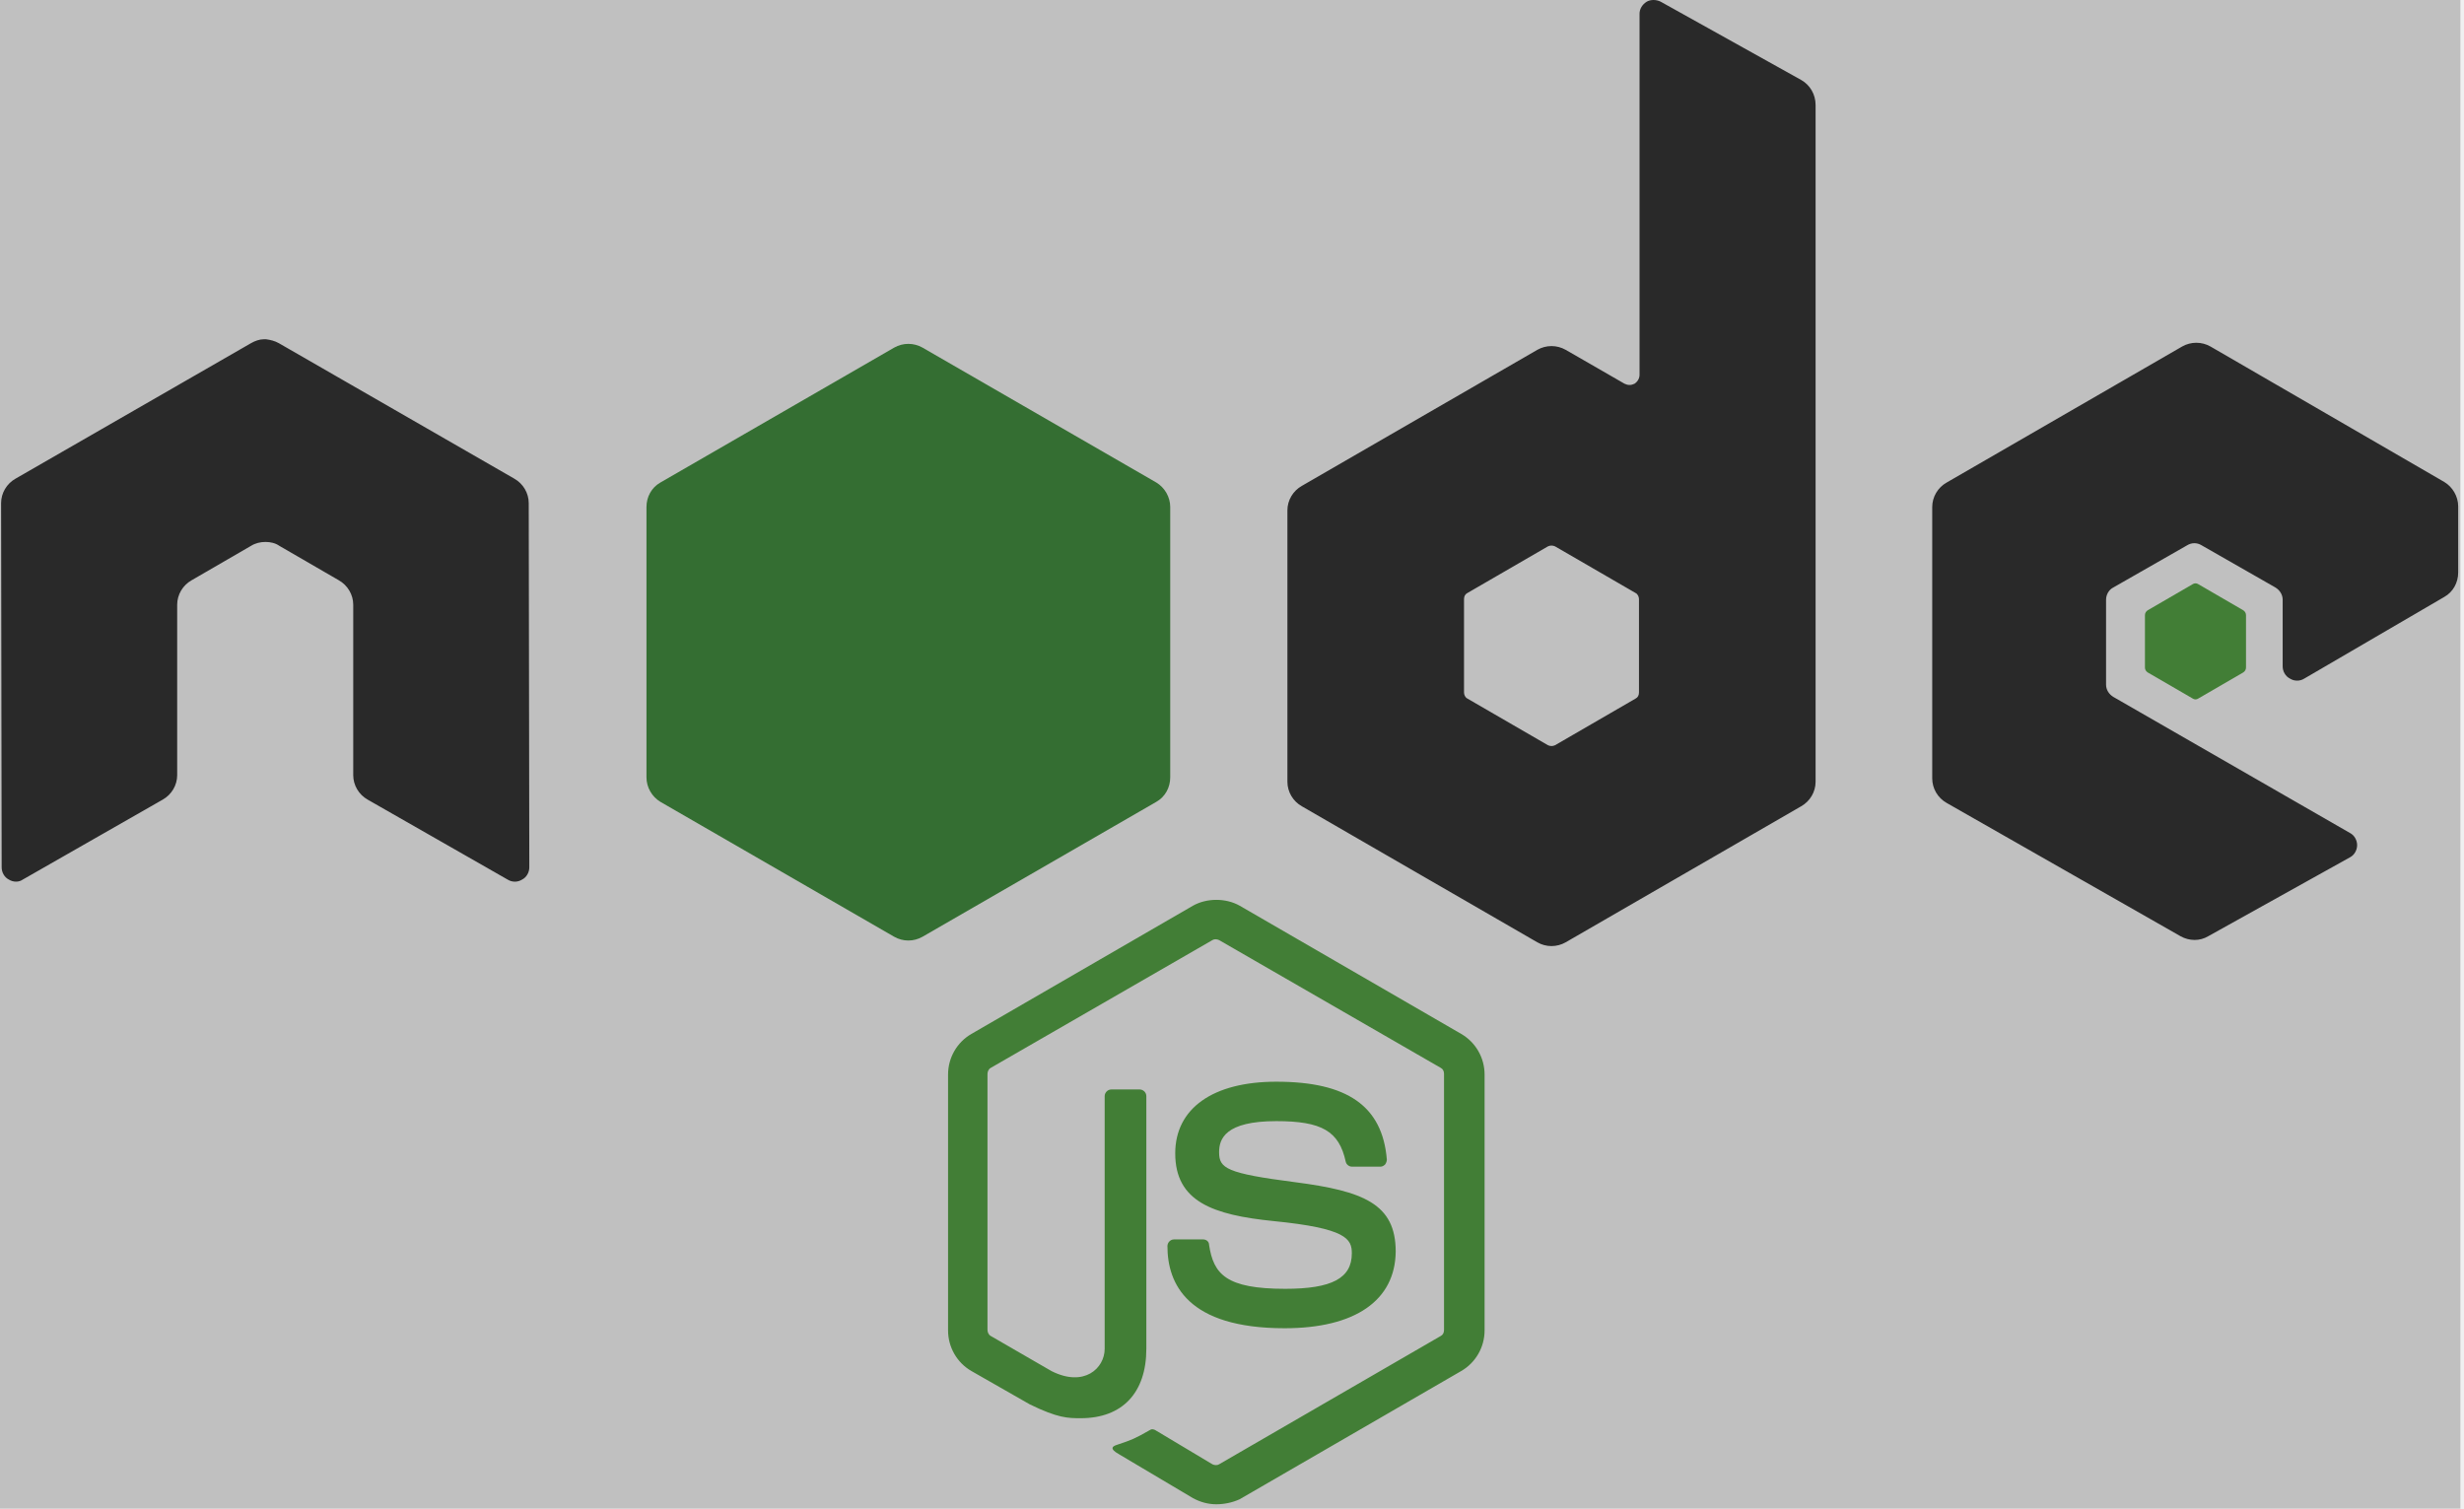
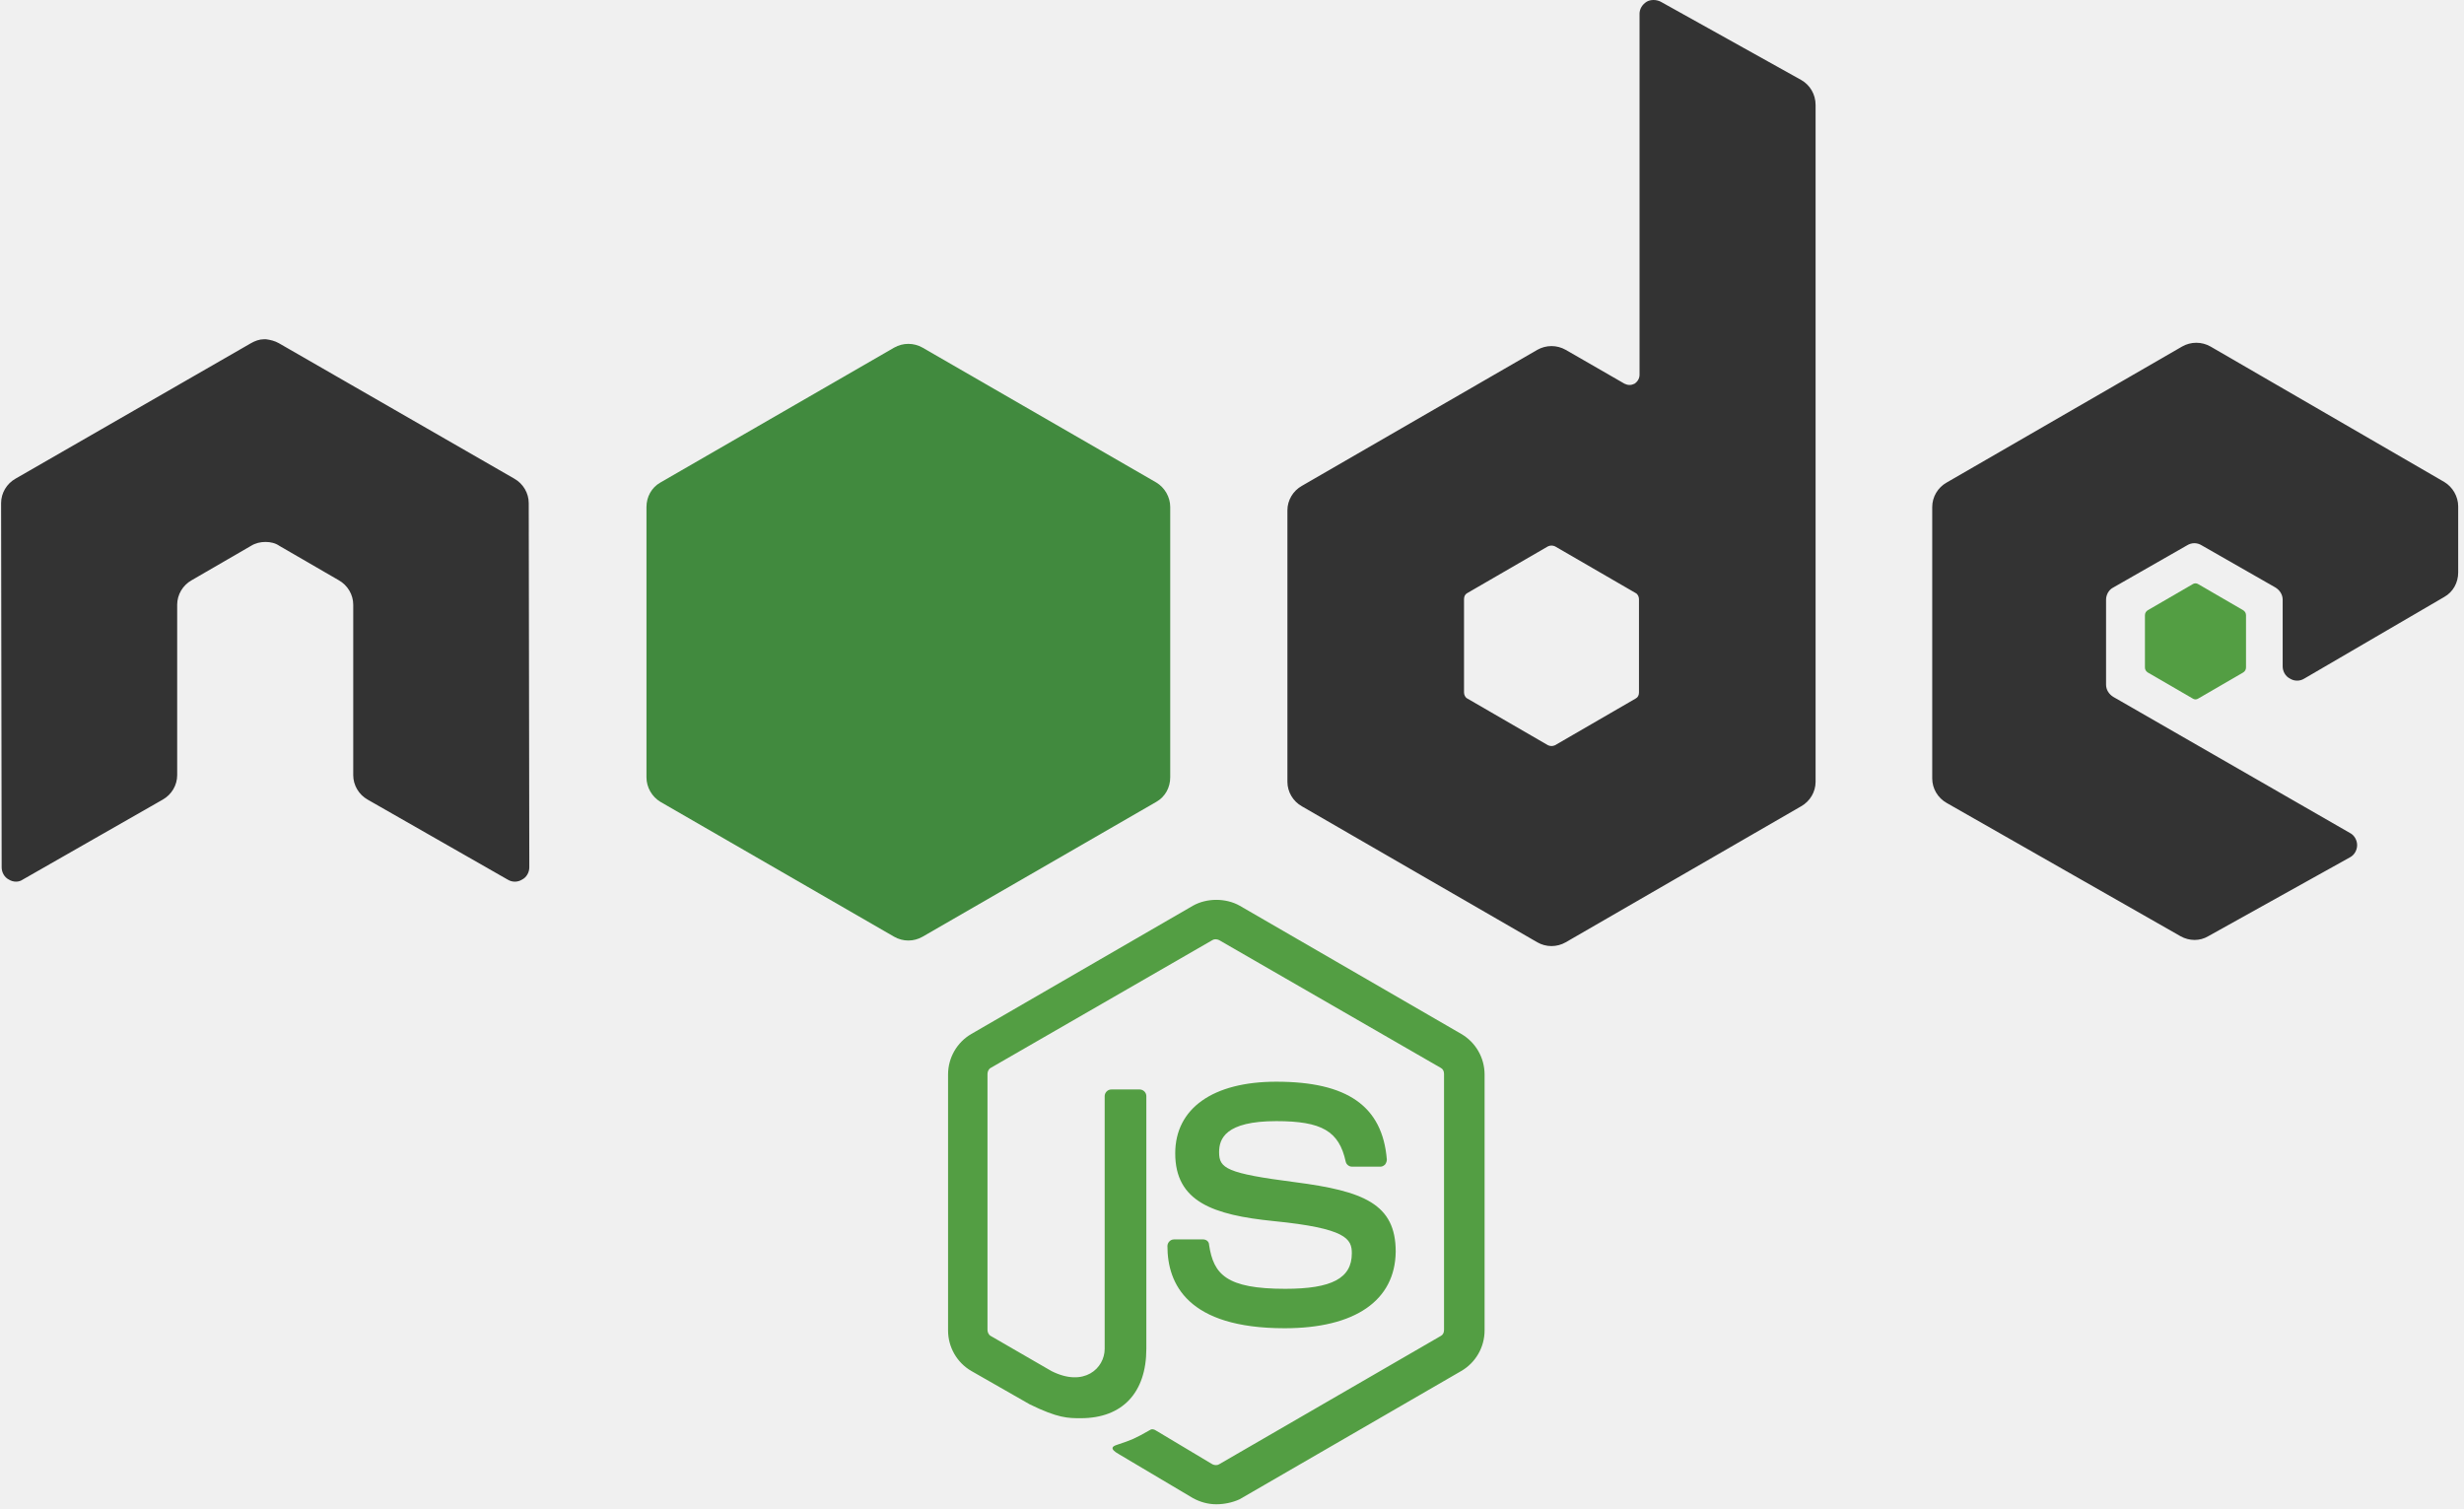
<svg xmlns="http://www.w3.org/2000/svg" width="98" height="60" viewBox="0 0 98 60" fill="none">
  <g clip-path="url(#clip0_6_179)">
    <path d="M48.376 59.827C48.045 59.827 47.736 59.739 47.449 59.584L44.511 57.84C44.069 57.596 44.29 57.508 44.422 57.464C45.019 57.265 45.129 57.221 45.748 56.868C45.814 56.824 45.903 56.846 45.969 56.89L48.222 58.237C48.31 58.281 48.421 58.281 48.487 58.237L57.3 53.135C57.389 53.091 57.433 53.003 57.433 52.893V42.712C57.433 42.601 57.389 42.513 57.3 42.469L48.487 37.389C48.398 37.345 48.288 37.345 48.222 37.389L39.408 42.469C39.32 42.513 39.275 42.623 39.275 42.712V52.892C39.275 52.981 39.32 53.091 39.408 53.135L41.816 54.527C43.119 55.189 43.936 54.416 43.936 53.643V43.595C43.936 43.462 44.047 43.33 44.201 43.33H45.328C45.461 43.33 45.593 43.44 45.593 43.595V53.643C45.593 55.388 44.643 56.404 42.986 56.404C42.478 56.404 42.081 56.404 40.954 55.852L38.635 54.527C38.06 54.196 37.707 53.577 37.707 52.915V42.734C37.707 42.071 38.06 41.453 38.635 41.121L47.449 36.02C48.001 35.711 48.752 35.711 49.304 36.02L58.118 41.121C58.692 41.453 59.046 42.071 59.046 42.734V52.915C59.046 53.577 58.692 54.196 58.118 54.527L49.304 59.628C49.017 59.761 48.685 59.827 48.376 59.827ZM51.093 52.826C47.228 52.826 46.432 51.059 46.432 49.558C46.432 49.425 46.543 49.293 46.697 49.293H47.846C47.979 49.293 48.089 49.381 48.089 49.514C48.266 50.684 48.774 51.258 51.115 51.258C52.971 51.258 53.766 50.839 53.766 49.845C53.766 49.271 53.545 48.851 50.652 48.564C48.244 48.321 46.742 47.791 46.742 45.87C46.742 44.081 48.244 43.021 50.762 43.021C53.589 43.021 54.981 43.992 55.158 46.112C55.158 46.179 55.136 46.245 55.092 46.311C55.047 46.355 54.981 46.4 54.915 46.4H53.766C53.656 46.4 53.545 46.311 53.523 46.201C53.258 44.986 52.573 44.589 50.762 44.589C48.73 44.589 48.487 45.295 48.487 45.825C48.487 46.466 48.774 46.665 51.513 47.018C54.23 47.371 55.511 47.879 55.511 49.779C55.489 51.722 53.899 52.826 51.093 52.826Z" fill="#539E43" />
    <path d="M21.029 20.009C21.029 19.611 20.808 19.236 20.455 19.037L11.089 13.648C10.934 13.56 10.758 13.516 10.581 13.493H10.492C10.316 13.493 10.139 13.56 9.984 13.648L0.618 19.037C0.265 19.236 0.044 19.611 0.044 20.009L0.066 34.496C0.066 34.695 0.177 34.894 0.353 34.982C0.53 35.092 0.751 35.092 0.906 34.982L6.472 31.802C6.826 31.603 7.047 31.228 7.047 30.83V24.05C7.047 23.653 7.267 23.277 7.621 23.078L9.984 21.709C10.161 21.599 10.36 21.554 10.559 21.554C10.758 21.554 10.956 21.599 11.111 21.709L13.475 23.078C13.828 23.277 14.049 23.652 14.049 24.05V30.83C14.049 31.228 14.27 31.603 14.623 31.802L20.19 34.982C20.276 35.036 20.375 35.065 20.477 35.065C20.579 35.065 20.678 35.036 20.764 34.982C20.941 34.894 21.052 34.695 21.052 34.496L21.029 20.009ZM66.048 0.066C65.871 -0.022 65.65 -0.022 65.496 0.066C65.319 0.177 65.209 0.353 65.209 0.552V14.907C65.209 15.04 65.142 15.172 65.01 15.261C64.877 15.327 64.745 15.327 64.612 15.261L62.271 13.913C62.099 13.816 61.905 13.764 61.707 13.764C61.51 13.764 61.316 13.816 61.144 13.913L51.778 19.324C51.425 19.523 51.204 19.898 51.204 20.296V31.095C51.204 31.492 51.425 31.868 51.778 32.067L61.144 37.477C61.316 37.575 61.51 37.627 61.707 37.627C61.905 37.627 62.099 37.575 62.271 37.477L71.637 32.067C71.99 31.868 72.211 31.493 72.211 31.095V4.174C72.211 3.754 71.99 3.379 71.637 3.18L66.048 0.066ZM65.187 27.54C65.187 27.65 65.142 27.738 65.054 27.782L61.851 29.637C61.806 29.659 61.757 29.671 61.707 29.671C61.658 29.671 61.609 29.659 61.564 29.637L58.361 27.782C58.272 27.738 58.228 27.628 58.228 27.54V23.829C58.228 23.719 58.272 23.631 58.361 23.586L61.564 21.731C61.609 21.709 61.658 21.698 61.707 21.698C61.757 21.698 61.806 21.709 61.851 21.731L65.054 23.586C65.142 23.63 65.187 23.741 65.187 23.829V27.54ZM97.216 23.741C97.57 23.542 97.769 23.167 97.769 22.769V20.141C97.769 19.744 97.548 19.368 97.216 19.169L87.917 13.781C87.745 13.683 87.551 13.632 87.353 13.632C87.156 13.632 86.962 13.683 86.79 13.781L77.424 19.191C77.07 19.39 76.85 19.766 76.85 20.163V30.962C76.85 31.36 77.071 31.735 77.424 31.934L86.724 37.234C87.077 37.433 87.497 37.433 87.829 37.234L93.461 34.099C93.638 34.01 93.749 33.812 93.749 33.613C93.749 33.414 93.638 33.215 93.461 33.127L84.051 27.716C83.874 27.606 83.764 27.429 83.764 27.23V23.852C83.764 23.653 83.874 23.454 84.051 23.366L86.989 21.687C87.075 21.633 87.174 21.604 87.276 21.604C87.378 21.604 87.477 21.633 87.563 21.687L90.501 23.366C90.678 23.476 90.788 23.653 90.788 23.852V26.502C90.788 26.7 90.899 26.899 91.076 26.987C91.162 27.042 91.261 27.07 91.363 27.07C91.464 27.07 91.564 27.042 91.65 26.987L97.216 23.741Z" fill="#333333" />
    <path d="M87.21 23.233C87.243 23.211 87.281 23.2 87.32 23.2C87.36 23.2 87.398 23.211 87.431 23.233L89.22 24.271C89.286 24.315 89.33 24.381 89.33 24.47V26.546C89.33 26.634 89.286 26.7 89.22 26.744L87.431 27.782C87.398 27.804 87.36 27.816 87.32 27.816C87.281 27.816 87.243 27.804 87.21 27.782L85.421 26.744C85.354 26.7 85.31 26.634 85.31 26.546V24.47C85.31 24.381 85.354 24.315 85.421 24.271L87.21 23.233Z" fill="#539E43" />
    <path d="M36.691 13.825C36.519 13.727 36.325 13.676 36.128 13.676C35.93 13.676 35.736 13.727 35.564 13.825L26.265 19.191C25.911 19.39 25.712 19.765 25.712 20.163V30.918C25.712 31.316 25.933 31.691 26.265 31.89L35.564 37.256C35.736 37.354 35.93 37.406 36.128 37.406C36.325 37.406 36.519 37.354 36.691 37.256L45.991 31.89C46.344 31.691 46.543 31.316 46.543 30.918V20.163C46.543 19.766 46.322 19.39 45.991 19.191L36.691 13.825Z" fill="url(#paint0_linear_6_179)" />
-     <rect width="137" height="84" fill="black" fill-opacity="0.2" />
  </g>
  <defs>
    <linearGradient id="paint0_linear_6_179" x1="1446.12" y1="428.633" x2="427.123" y2="2030.15" gradientUnits="userSpaceOnUse">
      <stop stop-color="#41873F" />
      <stop offset="0.329" stop-color="#418B3D" />
      <stop offset="0.635" stop-color="#419637" />
      <stop offset="0.932" stop-color="#3FA92D" />
      <stop offset="1" stop-color="#3FAE2A" />
    </linearGradient>
    <clipPath id="clip0_6_179">
      <rect width="97.857" height="60" fill="white" />
    </clipPath>
  </defs>
</svg>
